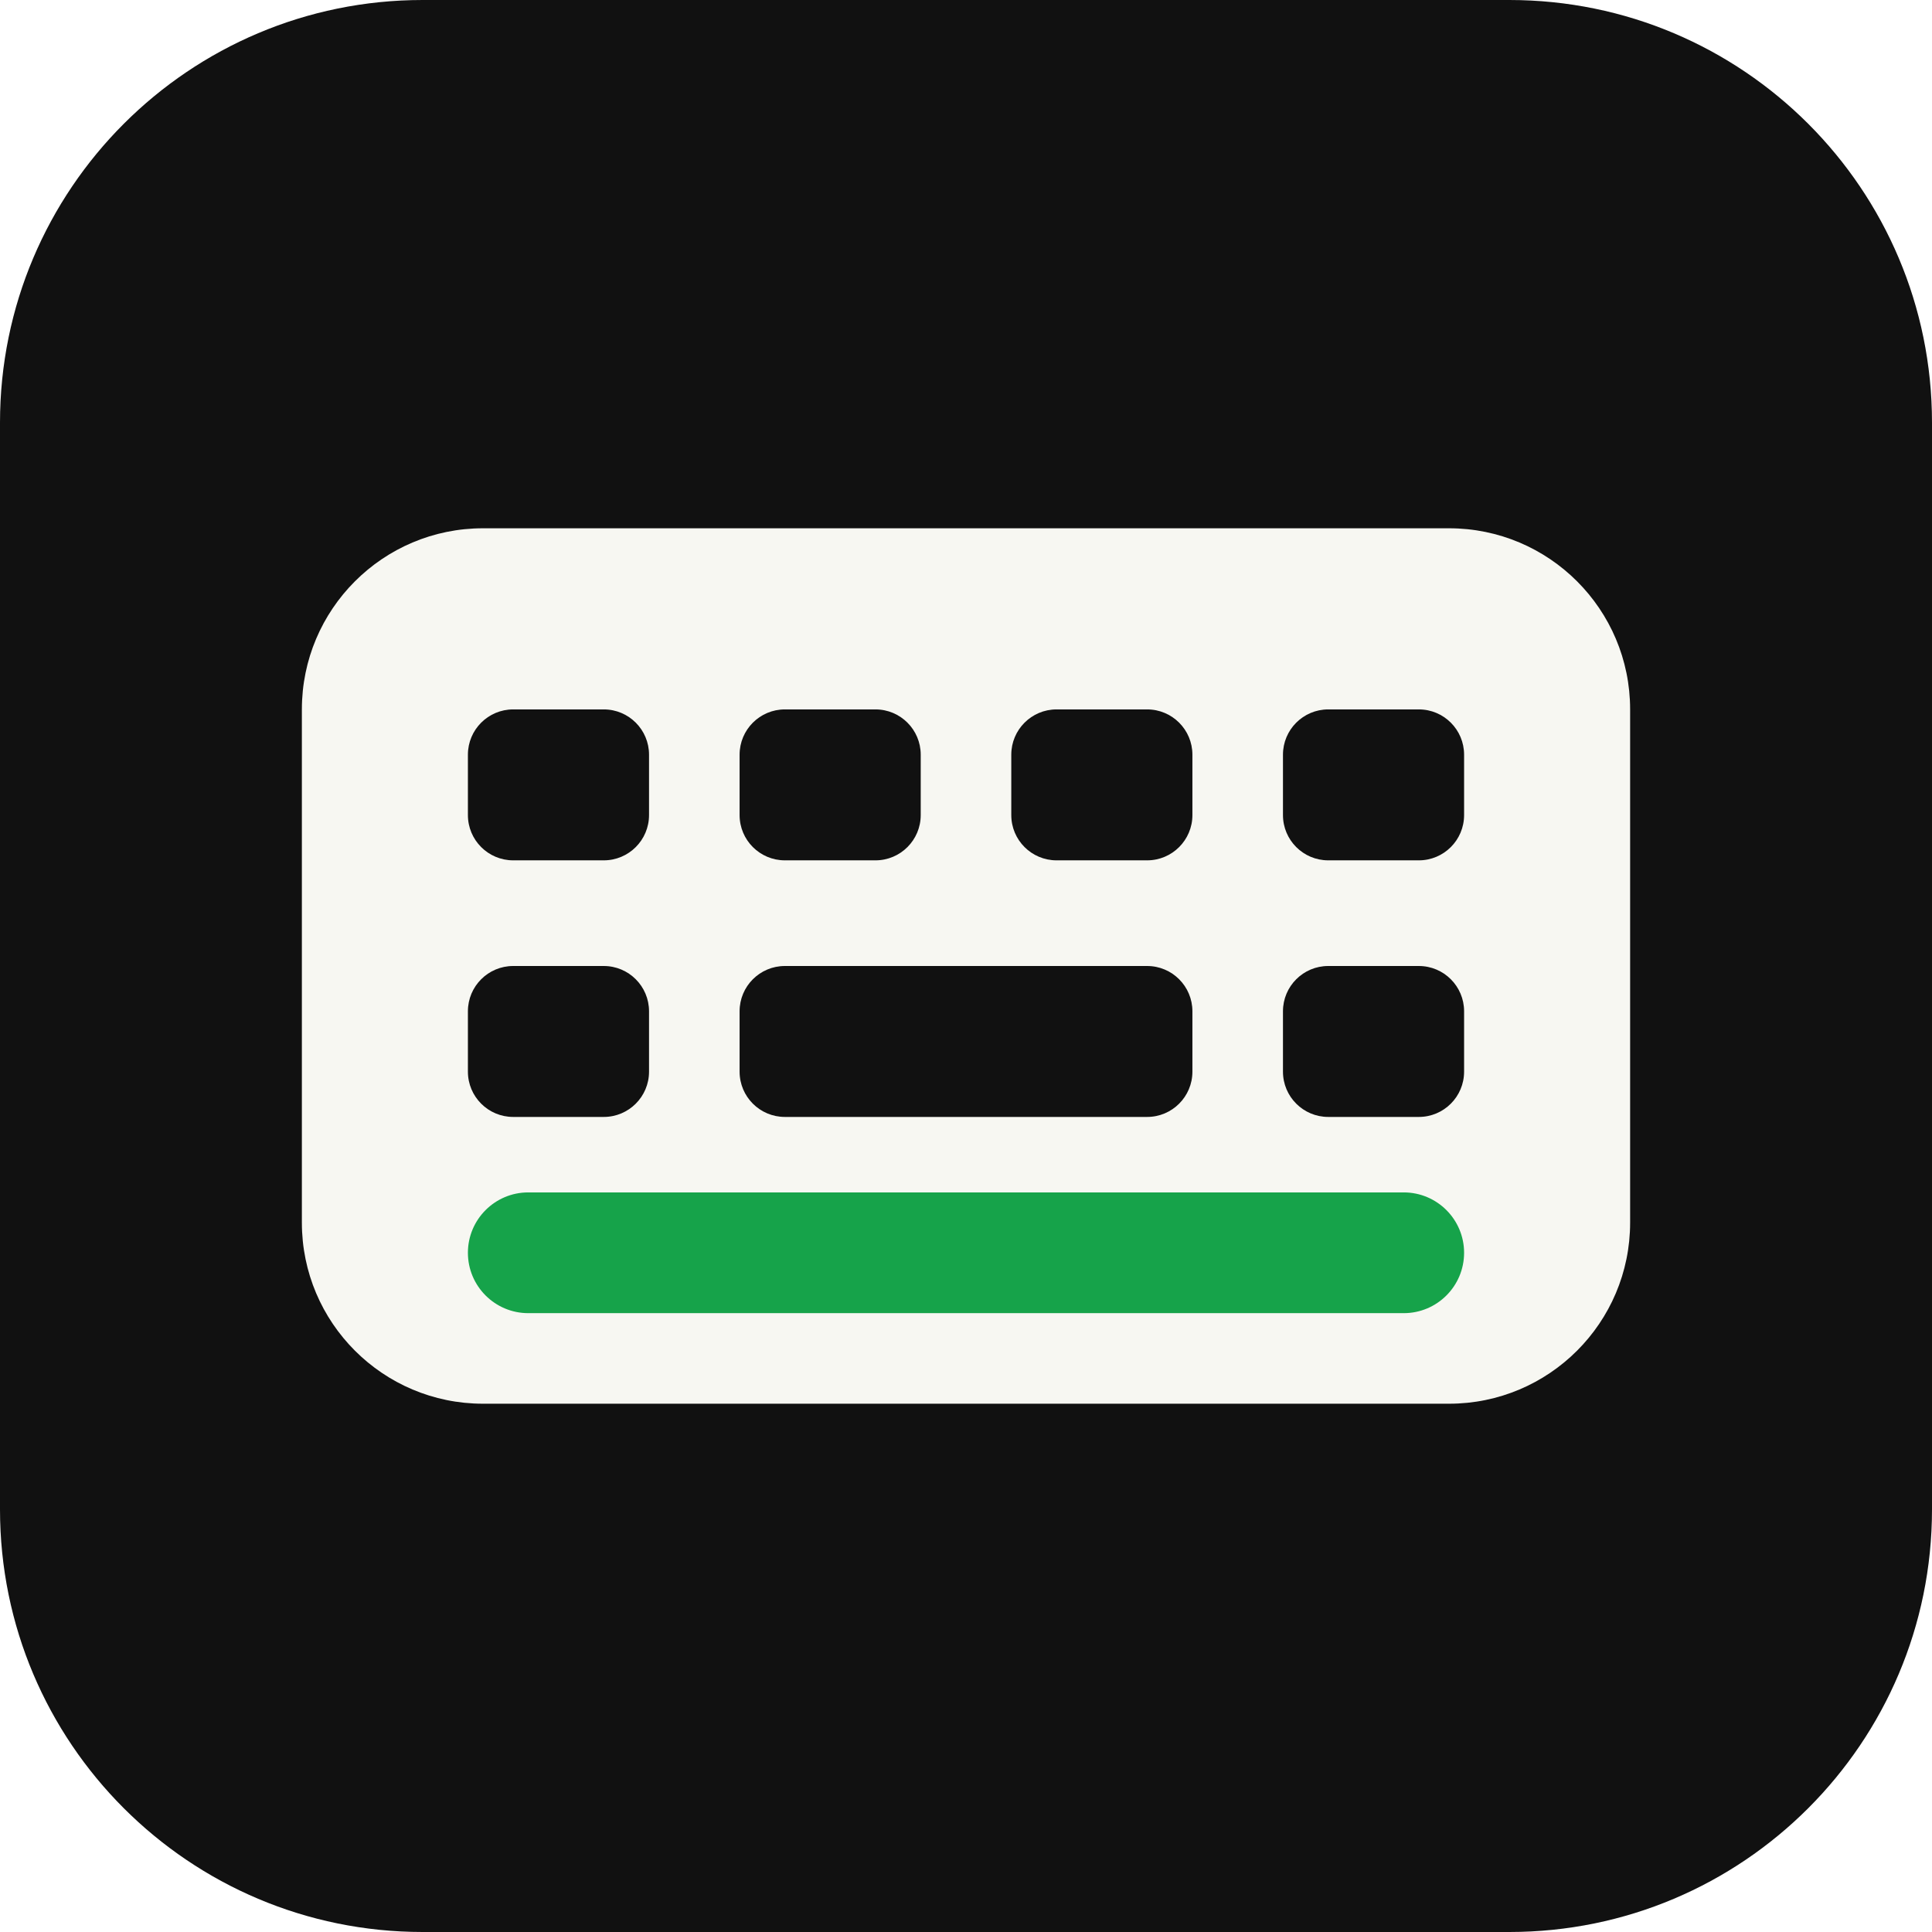
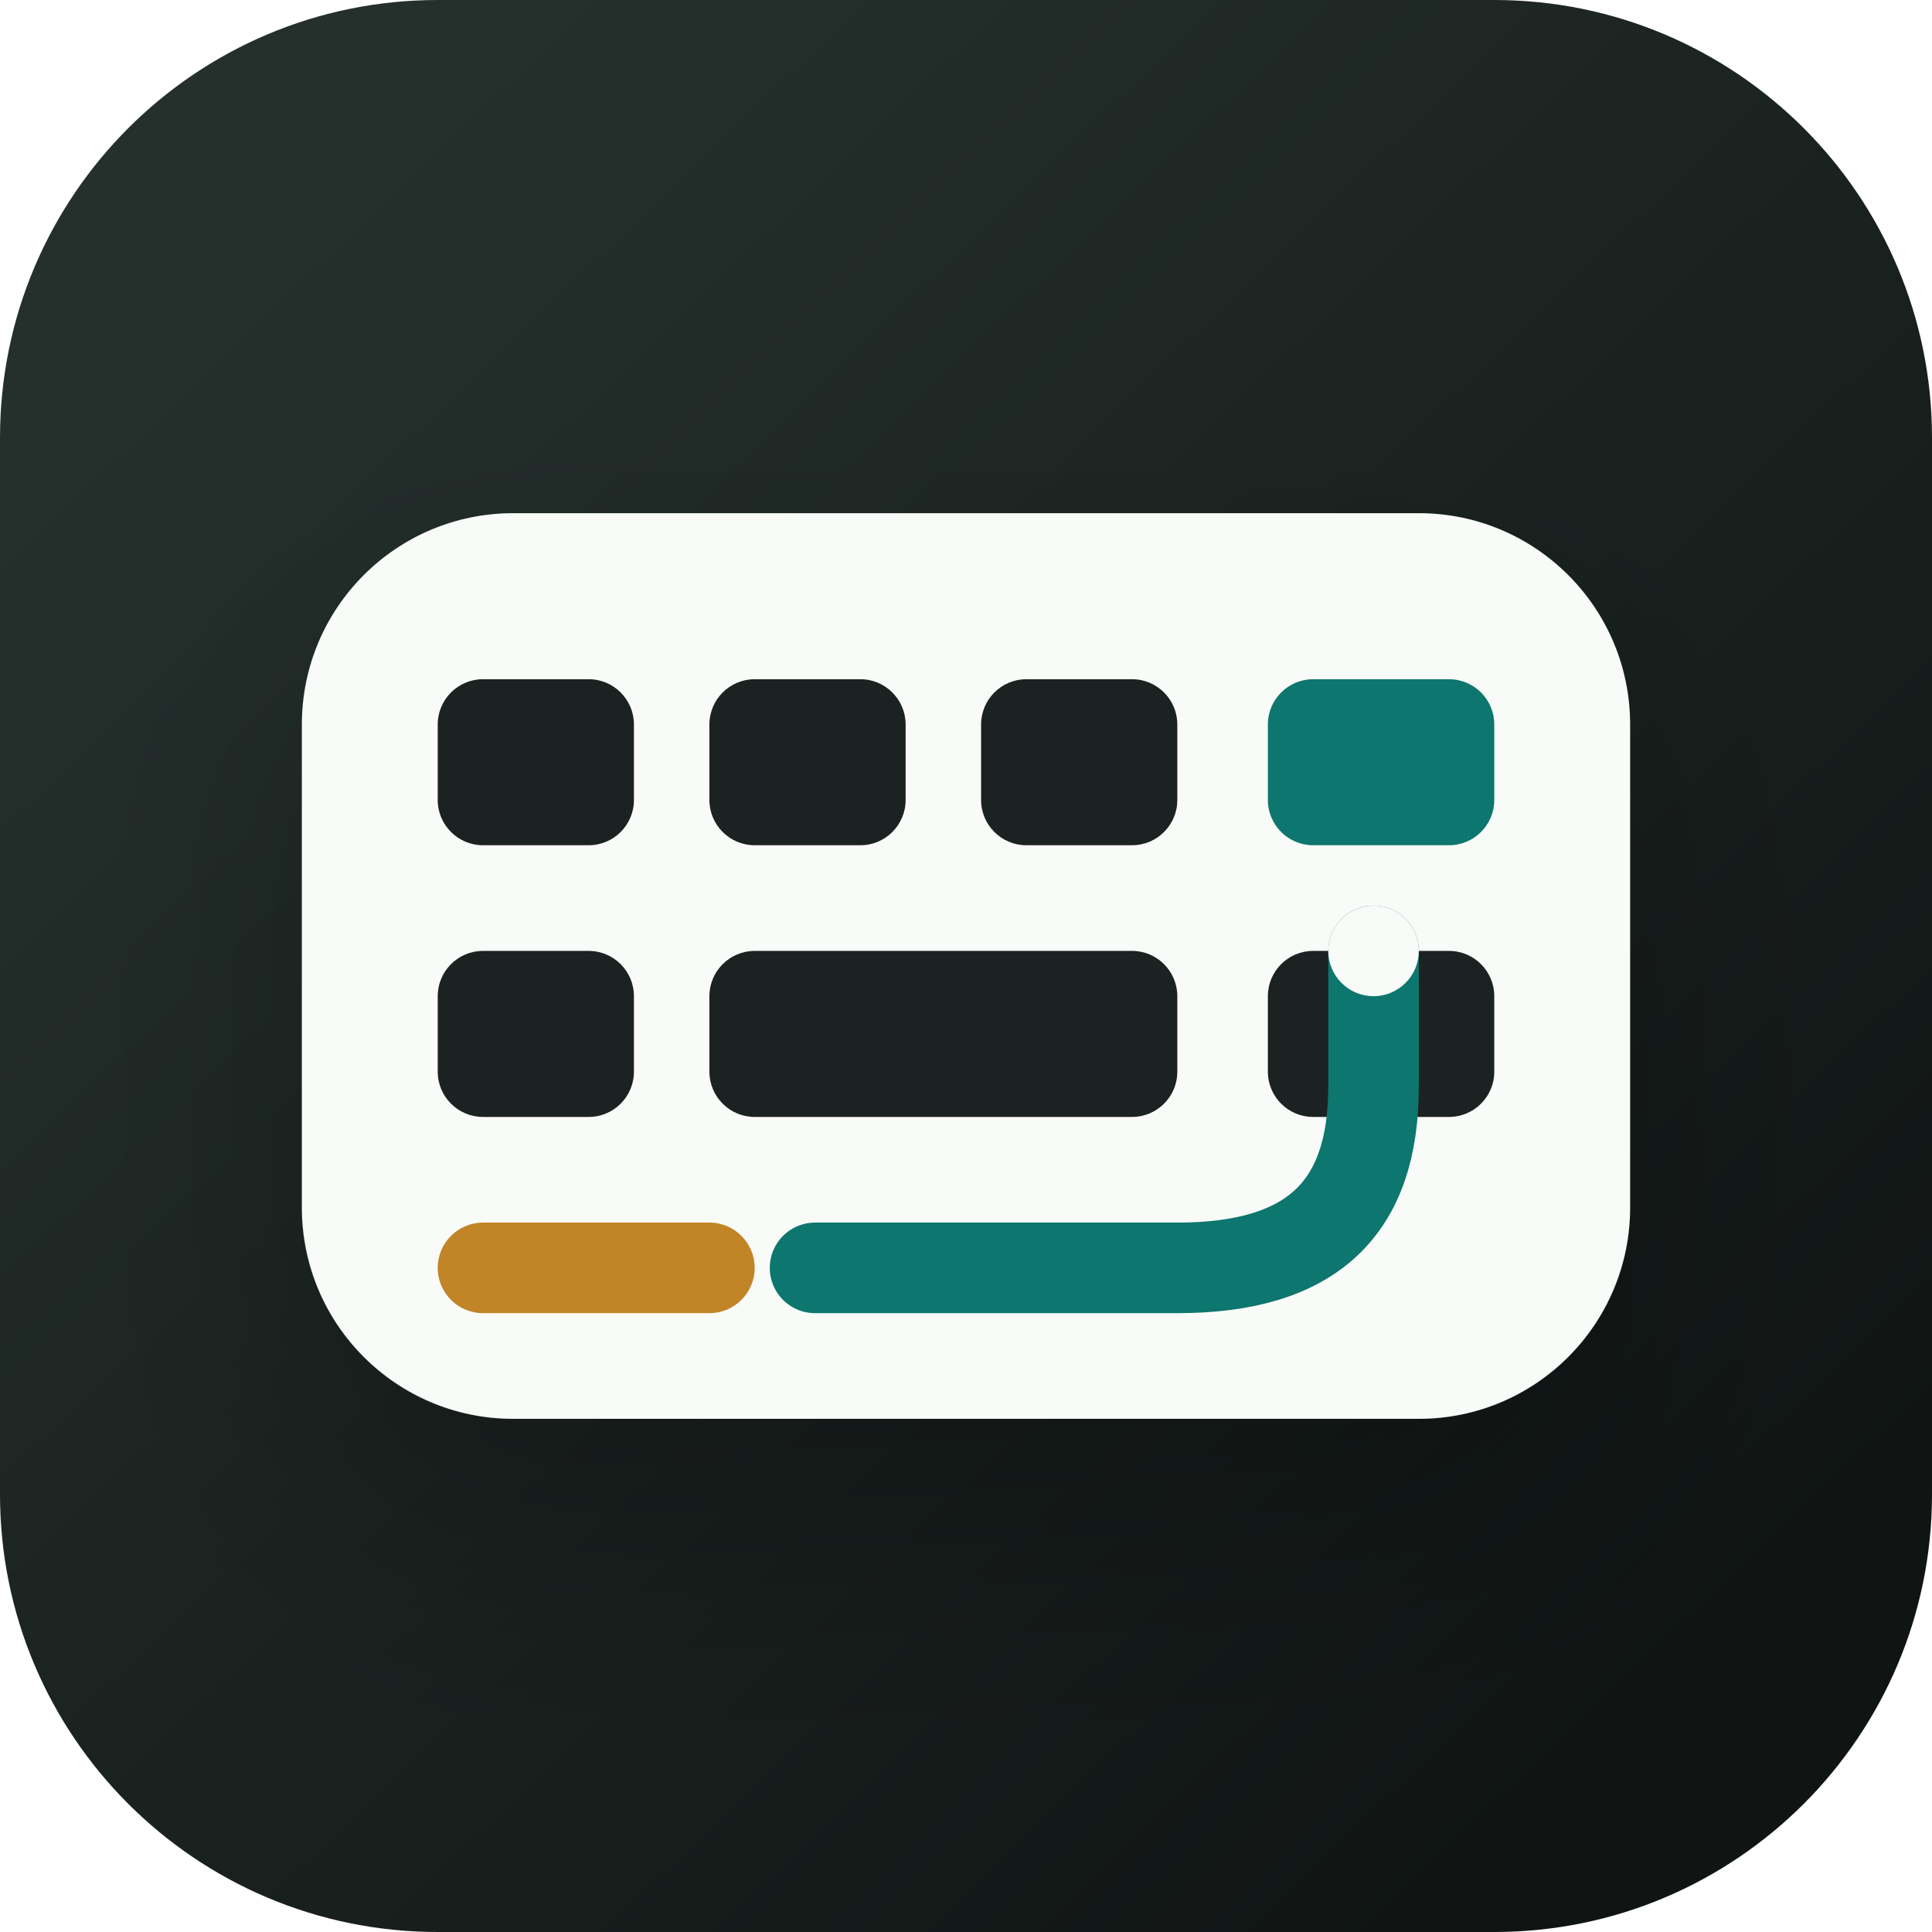
<svg xmlns="http://www.w3.org/2000/svg" viewBox="0 0 128 128" role="img" aria-labelledby="title desc">
-   <rect width="128" height="128" rx="28" fill="#111111" />
-   <rect x="20" y="35" width="88" height="58" rx="12" fill="#f7f7f2" />
-   <g fill="#111111">
-     <rect x="31" y="47" width="12" height="10" rx="3" />
-     <rect x="49" y="47" width="12" height="10" rx="3" />
-     <rect x="67" y="47" width="12" height="10" rx="3" />
-     <rect x="85" y="47" width="12" height="10" rx="3" />
-     <rect x="31" y="64" width="12" height="10" rx="3" />
-     <rect x="49" y="64" width="30" height="10" rx="3" />
-     <rect x="85" y="64" width="12" height="10" rx="3" />
+   <defs>
+     <linearGradient id="shell" x1="18" x2="110" y1="16" y2="112" gradientUnits="userSpaceOnUse">
+       <stop offset="0" stop-color="#25302c" />
+       <stop offset="1" stop-color="#101514" />
+     </linearGradient>
+     <filter id="shadow" x="8" y="10" width="112" height="112" color-interpolation-filters="sRGB" filterUnits="userSpaceOnUse">
+       <feDropShadow dx="0" dy="9" flood-color="#07110f" flood-opacity=".22" stdDeviation="8" />
+     </filter>
+   </defs>
+   <rect width="128" height="128" rx="29" fill="url(#shell)" />
+   <g filter="url(#shadow)">
+     <rect x="20" y="34" width="88" height="60" rx="14" fill="#f8fbf8" />
+     <rect x="29" y="45" width="13" height="11" rx="3" fill="#1b2321" />
+     <rect x="47" y="45" width="13" height="11" rx="3" fill="#1b2321" />
+     <rect x="65" y="45" width="13" height="11" rx="3" fill="#1b2321" />
+     <rect x="84" y="45" width="15" height="11" rx="3" fill="#0f766e" />
+     <rect x="29" y="63" width="13" height="11" rx="3" fill="#1b2321" />
+     <rect x="47" y="63" width="31" height="11" rx="3" fill="#1b2321" />
+     <rect x="84" y="63" width="15" height="11" rx="3" fill="#1b2321" />
+     <rect x="29" y="81" width="21" height="6" rx="3" fill="#c18427" />
+     <path d="M54 84h24c9 0 13-4 13-12v-9" fill="none" stroke="#0f766e" stroke-linecap="round" stroke-linejoin="round" stroke-width="6" />
+     <circle cx="91" cy="63" r="3" fill="#f8fbf8" />
  </g>
-   <rect x="31" y="79" width="66" height="8" rx="4" fill="#16a34a" />
</svg>
